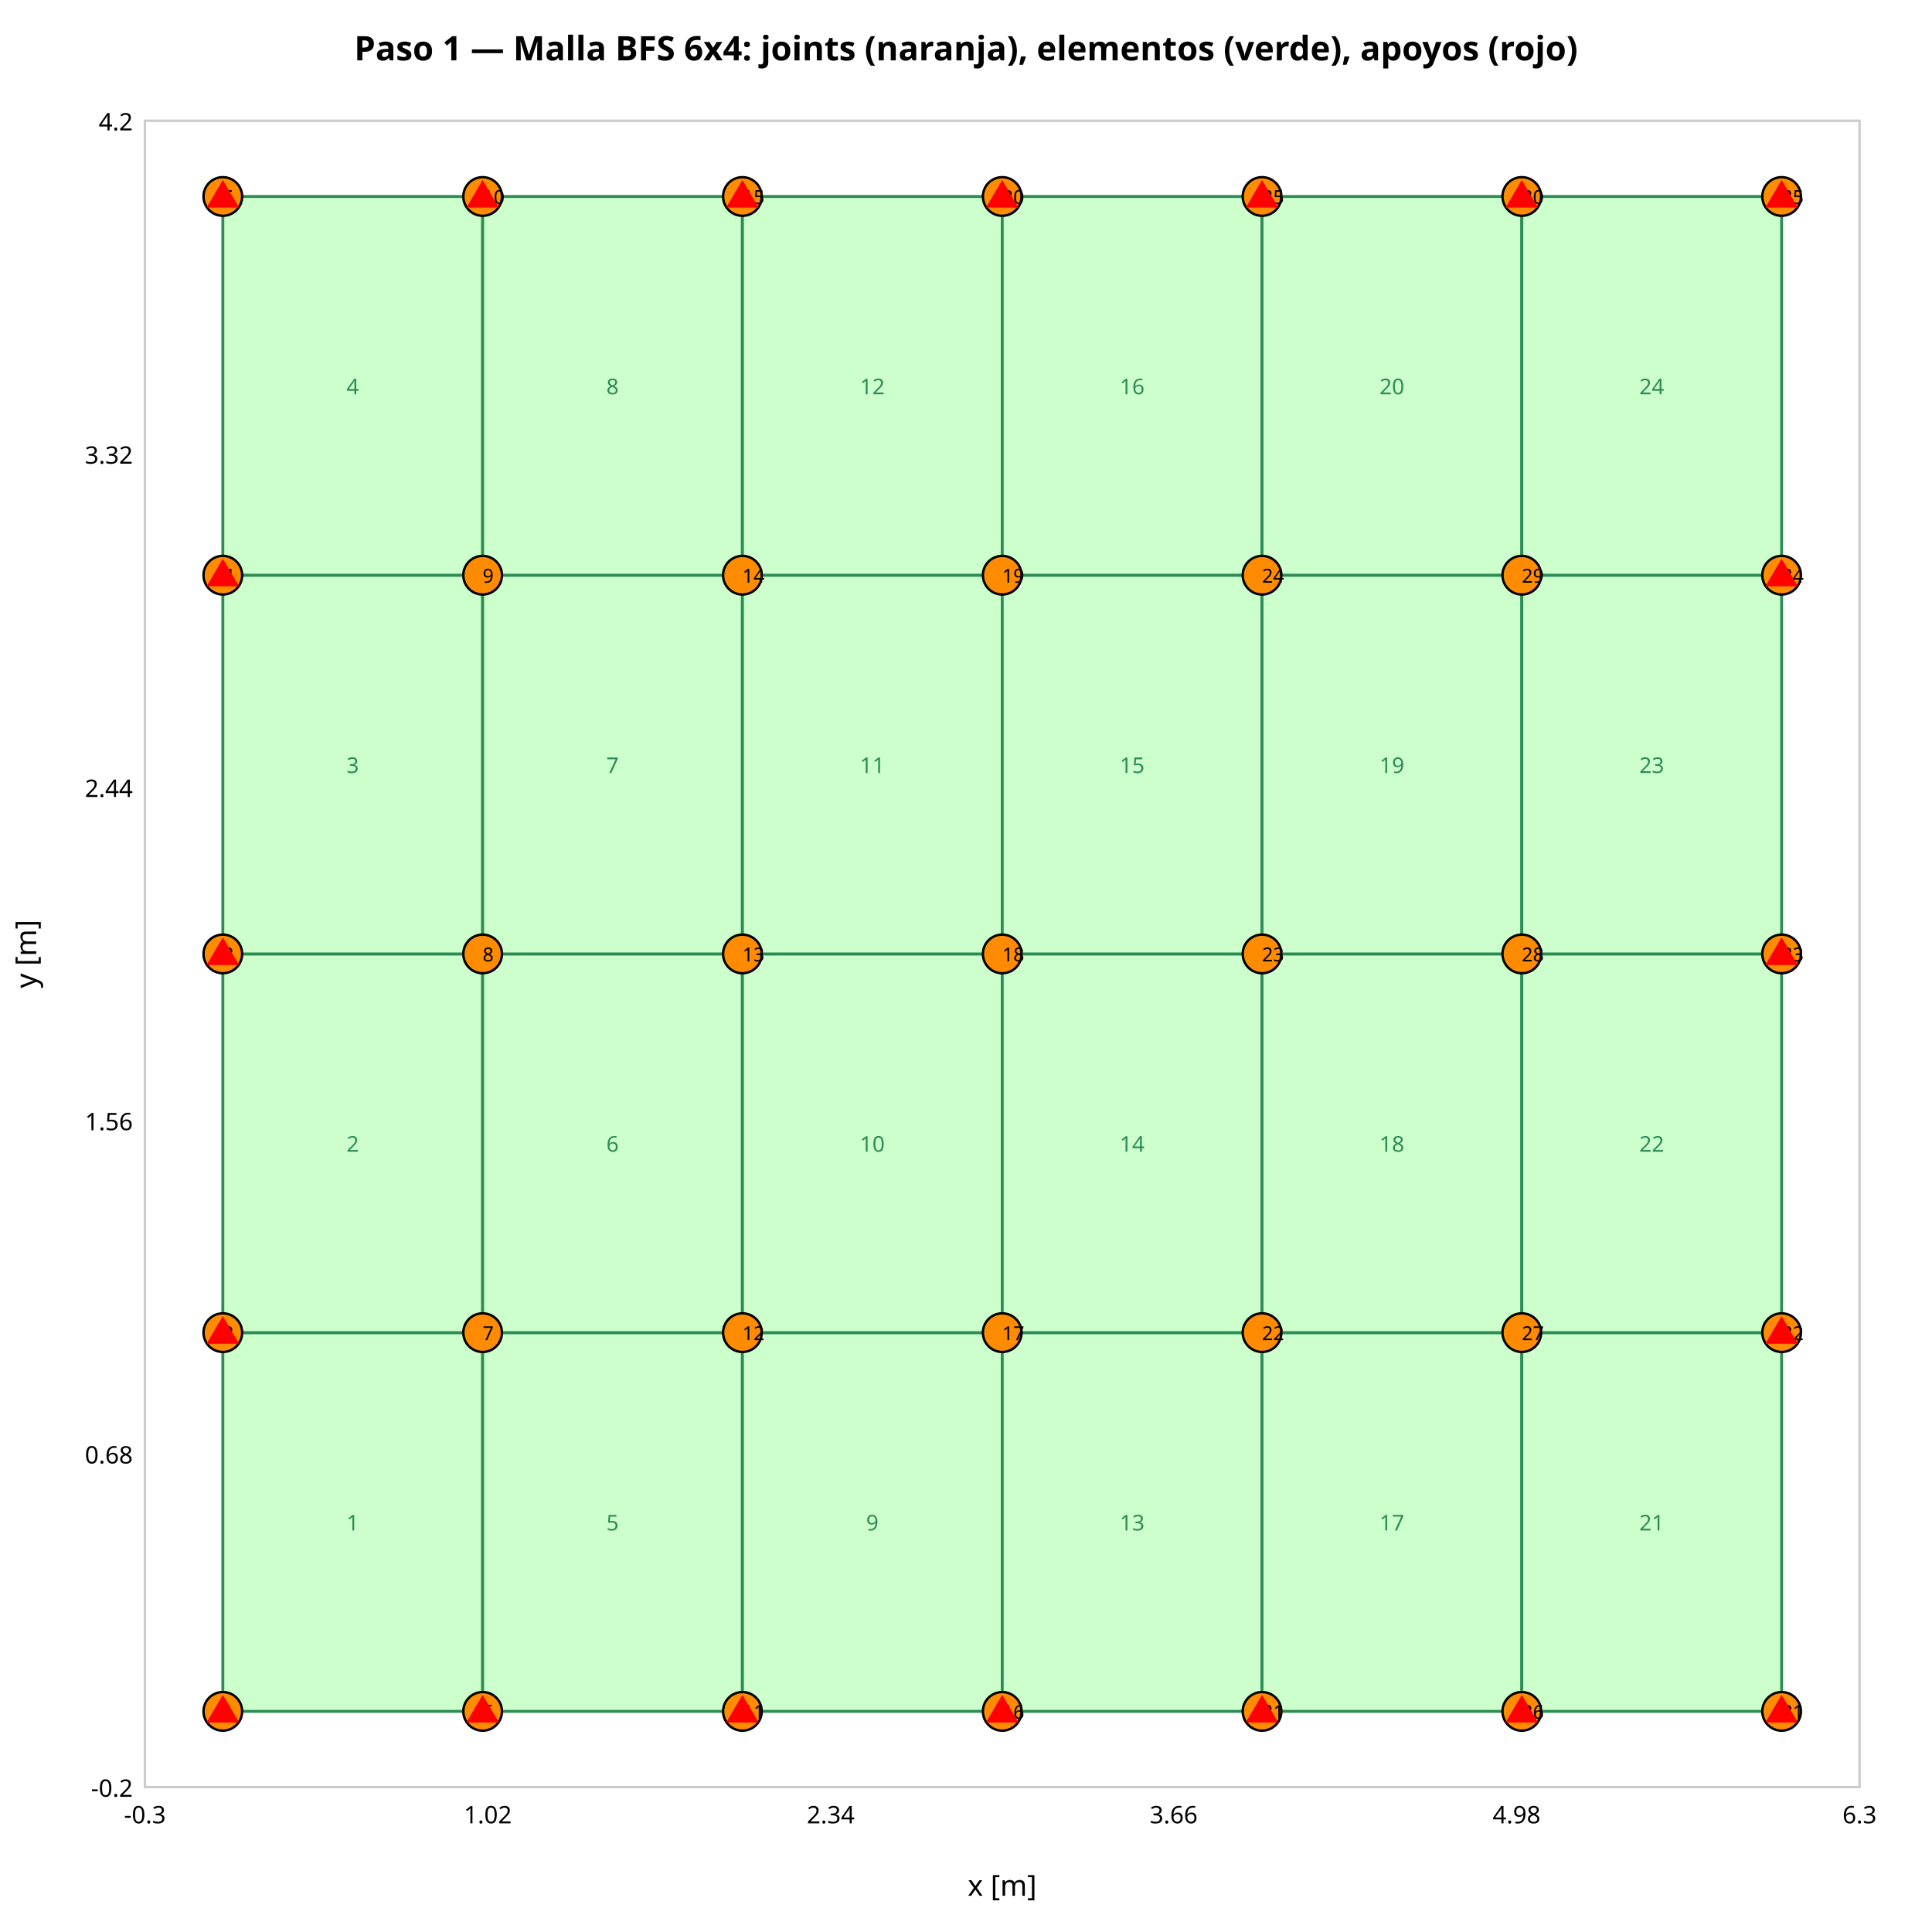
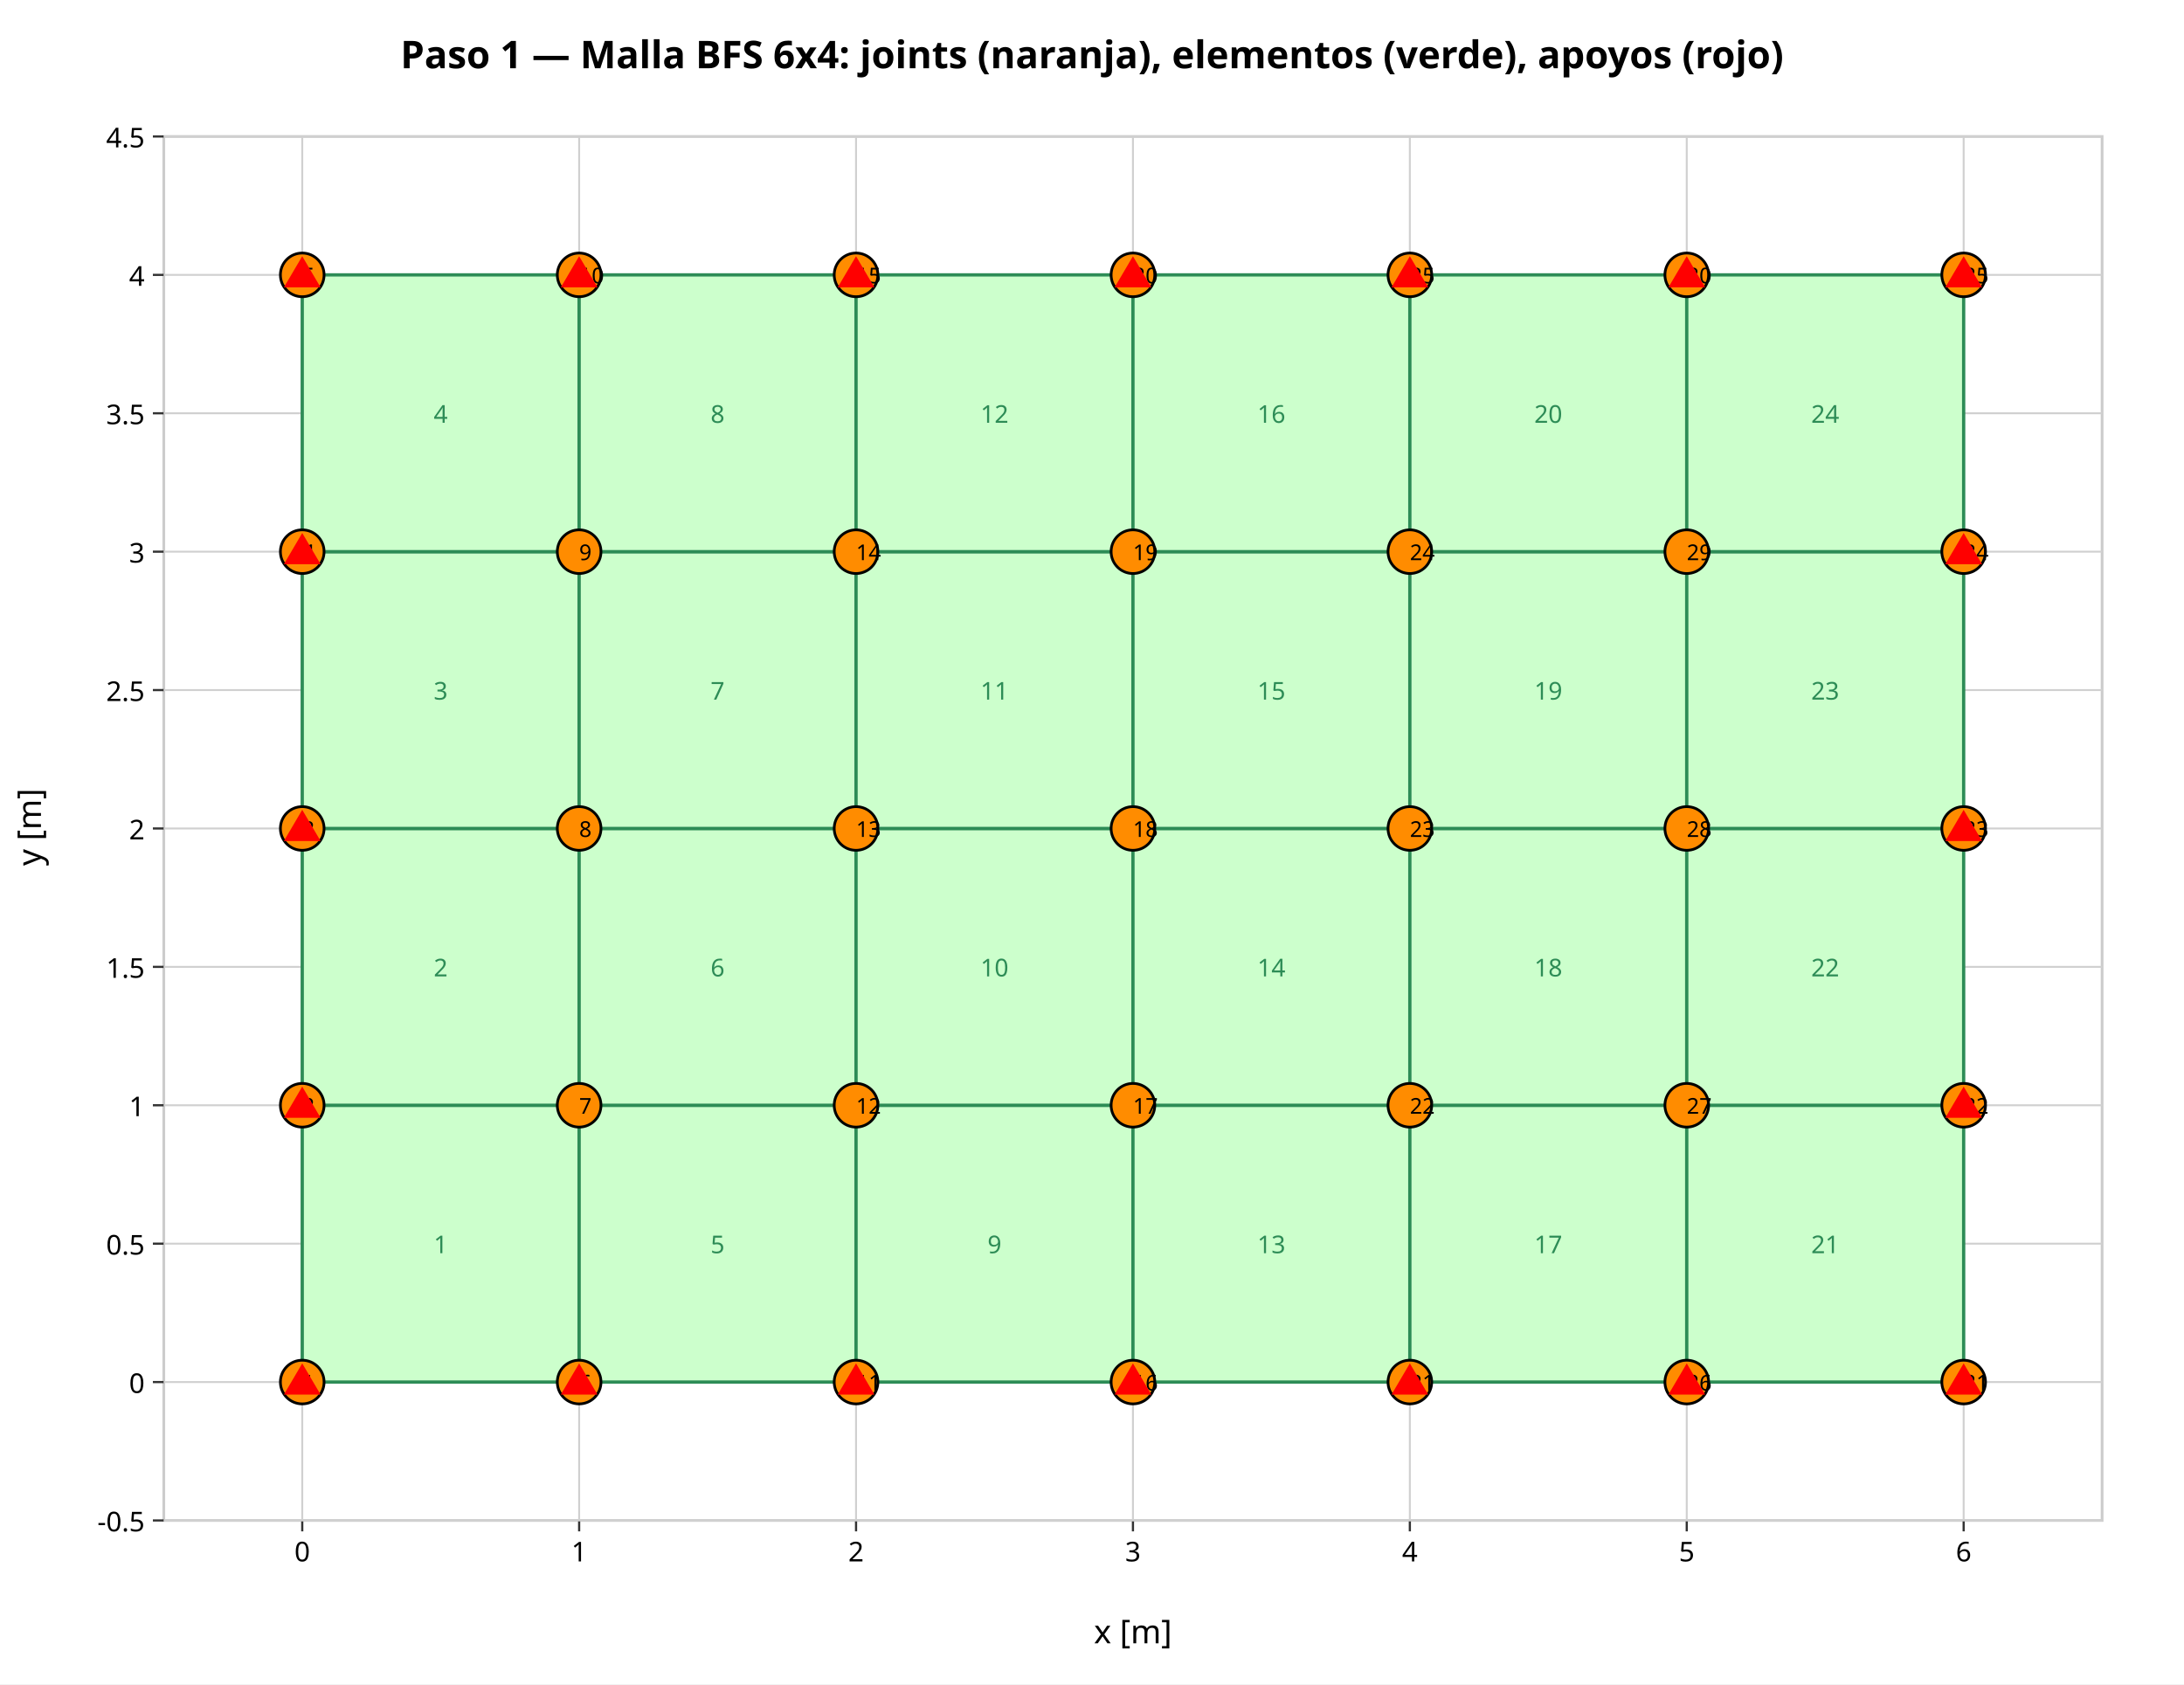
- <svg xmlns="http://www.w3.org/2000/svg" width="800" height="800" viewBox="0 0 800 800">
-   <rect x="0" y="0" width="800" height="800" fill="white" />
-   <rect x="60" y="50" width="710" height="690" fill="none" stroke="#ccc" />
+ <svg xmlns="http://www.w3.org/2000/svg" width="800" height="617" viewBox="0 0 800 617">
+   <rect x="0" y="0" width="800" height="617" fill="white" />
+   <rect x="60" y="50" width="710" height="507" fill="none" stroke="#ccc" />
  <text x="400" y="25" text-anchor="middle" font-family="sans-serif" font-size="14" font-weight="bold">Paso 1 — Malla BFS 6x4: joints (naranja), elementos (verde), apoyos (rojo)</text>
-   <text x="415" y="785" text-anchor="middle" font-family="sans-serif" font-size="12">x [m]</text>
-   <text x="15" y="395" text-anchor="middle" font-family="sans-serif" font-size="12" transform="rotate(-90 15 395)">y [m]</text>
-   <text x="60" y="755" text-anchor="middle" font-family="sans-serif" font-size="10">-0.3</text>
-   <text x="55" y="744" text-anchor="end" font-family="sans-serif" font-size="10">-0.2</text>
-   <text x="202" y="755" text-anchor="middle" font-family="sans-serif" font-size="10">1.02</text>
-   <text x="55" y="606" text-anchor="end" font-family="sans-serif" font-size="10">0.68</text>
-   <text x="344" y="755" text-anchor="middle" font-family="sans-serif" font-size="10">2.34</text>
-   <text x="55" y="468" text-anchor="end" font-family="sans-serif" font-size="10">1.56</text>
-   <text x="486" y="755" text-anchor="middle" font-family="sans-serif" font-size="10">3.66</text>
-   <text x="55" y="330" text-anchor="end" font-family="sans-serif" font-size="10">2.44</text>
-   <text x="628" y="755" text-anchor="middle" font-family="sans-serif" font-size="10">4.98</text>
-   <text x="55" y="192" text-anchor="end" font-family="sans-serif" font-size="10">3.32</text>
-   <text x="770" y="755" text-anchor="middle" font-family="sans-serif" font-size="10">6.3</text>
-   <text x="55" y="54" text-anchor="end" font-family="sans-serif" font-size="10">4.2</text>
+   <text x="415" y="602" text-anchor="middle" font-family="sans-serif" font-size="12">x [m]</text>
+   <text x="15" y="303" text-anchor="middle" font-family="sans-serif" font-size="12" transform="rotate(-90 15 303)">y [m]</text>
+   <text x="110.714" y="572" text-anchor="middle" font-family="sans-serif" font-size="10">0</text>
+   <line x1="110.714" y1="557" x2="110.714" y2="561" stroke="#333" stroke-width="0.8" />
+   <line x1="110.714" y1="50" x2="110.714" y2="557" stroke="#d0d0d0" stroke-width="0.7" />
+   <text x="212.143" y="572" text-anchor="middle" font-family="sans-serif" font-size="10">1</text>
+   <line x1="212.143" y1="557" x2="212.143" y2="561" stroke="#333" stroke-width="0.8" />
+   <line x1="212.143" y1="50" x2="212.143" y2="557" stroke="#d0d0d0" stroke-width="0.7" />
+   <text x="313.571" y="572" text-anchor="middle" font-family="sans-serif" font-size="10">2</text>
+   <line x1="313.571" y1="557" x2="313.571" y2="561" stroke="#333" stroke-width="0.8" />
+   <line x1="313.571" y1="50" x2="313.571" y2="557" stroke="#d0d0d0" stroke-width="0.7" />
+   <text x="415" y="572" text-anchor="middle" font-family="sans-serif" font-size="10">3</text>
+   <line x1="415" y1="557" x2="415" y2="561" stroke="#333" stroke-width="0.8" />
+   <line x1="415" y1="50" x2="415" y2="557" stroke="#d0d0d0" stroke-width="0.7" />
+   <text x="516.429" y="572" text-anchor="middle" font-family="sans-serif" font-size="10">4</text>
+   <line x1="516.429" y1="557" x2="516.429" y2="561" stroke="#333" stroke-width="0.8" />
+   <line x1="516.429" y1="50" x2="516.429" y2="557" stroke="#d0d0d0" stroke-width="0.7" />
+   <text x="617.857" y="572" text-anchor="middle" font-family="sans-serif" font-size="10">5</text>
+   <line x1="617.857" y1="557" x2="617.857" y2="561" stroke="#333" stroke-width="0.8" />
+   <line x1="617.857" y1="50" x2="617.857" y2="557" stroke="#d0d0d0" stroke-width="0.7" />
+   <text x="719.286" y="572" text-anchor="middle" font-family="sans-serif" font-size="10">6</text>
+   <line x1="719.286" y1="557" x2="719.286" y2="561" stroke="#333" stroke-width="0.8" />
+   <line x1="719.286" y1="50" x2="719.286" y2="557" stroke="#d0d0d0" stroke-width="0.7" />
+   <text x="53" y="561" text-anchor="end" font-family="sans-serif" font-size="10">-0.5</text>
+   <line x1="56" y1="557" x2="60" y2="557" stroke="#333" stroke-width="0.8" />
+   <line x1="60" y1="557" x2="770" y2="557" stroke="#d0d0d0" stroke-width="0.7" />
+   <text x="53" y="510.3" text-anchor="end" font-family="sans-serif" font-size="10">0</text>
+   <line x1="56" y1="506.3" x2="60" y2="506.3" stroke="#333" stroke-width="0.8" />
+   <line x1="60" y1="506.3" x2="770" y2="506.3" stroke="#d0d0d0" stroke-width="0.7" />
+   <text x="53" y="459.6" text-anchor="end" font-family="sans-serif" font-size="10">0.5</text>
+   <line x1="56" y1="455.6" x2="60" y2="455.6" stroke="#333" stroke-width="0.8" />
+   <line x1="60" y1="455.6" x2="770" y2="455.6" stroke="#d0d0d0" stroke-width="0.7" />
+   <text x="53" y="408.9" text-anchor="end" font-family="sans-serif" font-size="10">1</text>
+   <line x1="56" y1="404.9" x2="60" y2="404.9" stroke="#333" stroke-width="0.8" />
+   <line x1="60" y1="404.9" x2="770" y2="404.9" stroke="#d0d0d0" stroke-width="0.7" />
+   <text x="53" y="358.2" text-anchor="end" font-family="sans-serif" font-size="10">1.5</text>
+   <line x1="56" y1="354.2" x2="60" y2="354.2" stroke="#333" stroke-width="0.8" />
+   <line x1="60" y1="354.2" x2="770" y2="354.2" stroke="#d0d0d0" stroke-width="0.7" />
+   <text x="53" y="307.5" text-anchor="end" font-family="sans-serif" font-size="10">2</text>
+   <line x1="56" y1="303.5" x2="60" y2="303.5" stroke="#333" stroke-width="0.8" />
+   <line x1="60" y1="303.5" x2="770" y2="303.5" stroke="#d0d0d0" stroke-width="0.7" />
+   <text x="53" y="256.8" text-anchor="end" font-family="sans-serif" font-size="10">2.5</text>
+   <line x1="56" y1="252.8" x2="60" y2="252.8" stroke="#333" stroke-width="0.8" />
+   <line x1="60" y1="252.8" x2="770" y2="252.8" stroke="#d0d0d0" stroke-width="0.7" />
+   <text x="53" y="206.1" text-anchor="end" font-family="sans-serif" font-size="10">3</text>
+   <line x1="56" y1="202.1" x2="60" y2="202.1" stroke="#333" stroke-width="0.8" />
+   <line x1="60" y1="202.1" x2="770" y2="202.1" stroke="#d0d0d0" stroke-width="0.7" />
+   <text x="53" y="155.4" text-anchor="end" font-family="sans-serif" font-size="10">3.5</text>
+   <line x1="56" y1="151.4" x2="60" y2="151.4" stroke="#333" stroke-width="0.8" />
+   <line x1="60" y1="151.4" x2="770" y2="151.4" stroke="#d0d0d0" stroke-width="0.7" />
+   <text x="53" y="104.7" text-anchor="end" font-family="sans-serif" font-size="10">4</text>
+   <line x1="56" y1="100.7" x2="60" y2="100.7" stroke="#333" stroke-width="0.8" />
+   <line x1="60" y1="100.7" x2="770" y2="100.7" stroke="#d0d0d0" stroke-width="0.7" />
+   <text x="53" y="54" text-anchor="end" font-family="sans-serif" font-size="10">4.5</text>
+   <line x1="56" y1="50" x2="60" y2="50" stroke="#333" stroke-width="0.8" />
+   <line x1="60" y1="50" x2="770" y2="50" stroke="#d0d0d0" stroke-width="0.7" />
  <defs>
    <clipPath id="plot">
-       <rect x="60" y="50" width="710" height="690" />
+       <rect x="60" y="50" width="710" height="507" />
    </clipPath>
  </defs>
  <g clip-path="url(#plot)">
-     <polygon points="92.27,708.64 199.85,708.64 199.85,551.82 92.27,551.82" fill="rgb(204,255,204)" fill-opacity="1" stroke="rgb(45,140,86)" stroke-width="1.2" />
-     <text x="146.06" y="630.23" fill="rgb(45,140,86)" font-family="sans-serif" font-size="9" text-anchor="middle" dominant-baseline="central">1</text>
-     <polygon points="92.27,551.82 199.85,551.82 199.85,395.00 92.27,395.00" fill="rgb(204,255,204)" fill-opacity="1" stroke="rgb(45,140,86)" stroke-width="1.2" />
-     <text x="146.06" y="473.41" fill="rgb(45,140,86)" font-family="sans-serif" font-size="9" text-anchor="middle" dominant-baseline="central">2</text>
-     <polygon points="92.27,395.00 199.85,395.00 199.85,238.18 92.27,238.18" fill="rgb(204,255,204)" fill-opacity="1" stroke="rgb(45,140,86)" stroke-width="1.2" />
-     <text x="146.06" y="316.59" fill="rgb(45,140,86)" font-family="sans-serif" font-size="9" text-anchor="middle" dominant-baseline="central">3</text>
-     <polygon points="92.27,238.18 199.85,238.18 199.85,81.36 92.27,81.36" fill="rgb(204,255,204)" fill-opacity="1" stroke="rgb(45,140,86)" stroke-width="1.2" />
-     <text x="146.06" y="159.77" fill="rgb(45,140,86)" font-family="sans-serif" font-size="9" text-anchor="middle" dominant-baseline="central">4</text>
-     <polygon points="199.85,708.64 307.42,708.64 307.42,551.82 199.85,551.82" fill="rgb(204,255,204)" fill-opacity="1" stroke="rgb(45,140,86)" stroke-width="1.2" />
-     <text x="253.64" y="630.23" fill="rgb(45,140,86)" font-family="sans-serif" font-size="9" text-anchor="middle" dominant-baseline="central">5</text>
-     <polygon points="199.85,551.82 307.42,551.82 307.42,395.00 199.85,395.00" fill="rgb(204,255,204)" fill-opacity="1" stroke="rgb(45,140,86)" stroke-width="1.2" />
-     <text x="253.64" y="473.41" fill="rgb(45,140,86)" font-family="sans-serif" font-size="9" text-anchor="middle" dominant-baseline="central">6</text>
-     <polygon points="199.85,395.00 307.42,395.00 307.42,238.18 199.85,238.18" fill="rgb(204,255,204)" fill-opacity="1" stroke="rgb(45,140,86)" stroke-width="1.2" />
-     <text x="253.64" y="316.59" fill="rgb(45,140,86)" font-family="sans-serif" font-size="9" text-anchor="middle" dominant-baseline="central">7</text>
-     <polygon points="199.85,238.18 307.42,238.18 307.42,81.36 199.85,81.36" fill="rgb(204,255,204)" fill-opacity="1" stroke="rgb(45,140,86)" stroke-width="1.2" />
-     <text x="253.64" y="159.77" fill="rgb(45,140,86)" font-family="sans-serif" font-size="9" text-anchor="middle" dominant-baseline="central">8</text>
-     <polygon points="307.42,708.64 415.00,708.64 415.00,551.82 307.42,551.82" fill="rgb(204,255,204)" fill-opacity="1" stroke="rgb(45,140,86)" stroke-width="1.2" />
-     <text x="361.21" y="630.23" fill="rgb(45,140,86)" font-family="sans-serif" font-size="9" text-anchor="middle" dominant-baseline="central">9</text>
-     <polygon points="307.42,551.82 415.00,551.82 415.00,395.00 307.42,395.00" fill="rgb(204,255,204)" fill-opacity="1" stroke="rgb(45,140,86)" stroke-width="1.2" />
-     <text x="361.21" y="473.41" fill="rgb(45,140,86)" font-family="sans-serif" font-size="9" text-anchor="middle" dominant-baseline="central">10</text>
-     <polygon points="307.42,395.00 415.00,395.00 415.00,238.18 307.42,238.18" fill="rgb(204,255,204)" fill-opacity="1" stroke="rgb(45,140,86)" stroke-width="1.2" />
-     <text x="361.21" y="316.59" fill="rgb(45,140,86)" font-family="sans-serif" font-size="9" text-anchor="middle" dominant-baseline="central">11</text>
-     <polygon points="307.42,238.18 415.00,238.18 415.00,81.36 307.42,81.36" fill="rgb(204,255,204)" fill-opacity="1" stroke="rgb(45,140,86)" stroke-width="1.2" />
-     <text x="361.21" y="159.77" fill="rgb(45,140,86)" font-family="sans-serif" font-size="9" text-anchor="middle" dominant-baseline="central">12</text>
-     <polygon points="415.00,708.64 522.58,708.64 522.58,551.82 415.00,551.82" fill="rgb(204,255,204)" fill-opacity="1" stroke="rgb(45,140,86)" stroke-width="1.2" />
-     <text x="468.79" y="630.23" fill="rgb(45,140,86)" font-family="sans-serif" font-size="9" text-anchor="middle" dominant-baseline="central">13</text>
-     <polygon points="415.00,551.82 522.58,551.82 522.58,395.00 415.00,395.00" fill="rgb(204,255,204)" fill-opacity="1" stroke="rgb(45,140,86)" stroke-width="1.2" />
-     <text x="468.79" y="473.41" fill="rgb(45,140,86)" font-family="sans-serif" font-size="9" text-anchor="middle" dominant-baseline="central">14</text>
-     <polygon points="415.00,395.00 522.58,395.00 522.58,238.18 415.00,238.18" fill="rgb(204,255,204)" fill-opacity="1" stroke="rgb(45,140,86)" stroke-width="1.2" />
-     <text x="468.79" y="316.59" fill="rgb(45,140,86)" font-family="sans-serif" font-size="9" text-anchor="middle" dominant-baseline="central">15</text>
-     <polygon points="415.00,238.18 522.58,238.18 522.58,81.36 415.00,81.36" fill="rgb(204,255,204)" fill-opacity="1" stroke="rgb(45,140,86)" stroke-width="1.2" />
-     <text x="468.79" y="159.77" fill="rgb(45,140,86)" font-family="sans-serif" font-size="9" text-anchor="middle" dominant-baseline="central">16</text>
-     <polygon points="522.58,708.64 630.15,708.64 630.15,551.82 522.58,551.82" fill="rgb(204,255,204)" fill-opacity="1" stroke="rgb(45,140,86)" stroke-width="1.2" />
-     <text x="576.36" y="630.23" fill="rgb(45,140,86)" font-family="sans-serif" font-size="9" text-anchor="middle" dominant-baseline="central">17</text>
-     <polygon points="522.58,551.82 630.15,551.82 630.15,395.00 522.58,395.00" fill="rgb(204,255,204)" fill-opacity="1" stroke="rgb(45,140,86)" stroke-width="1.2" />
-     <text x="576.36" y="473.41" fill="rgb(45,140,86)" font-family="sans-serif" font-size="9" text-anchor="middle" dominant-baseline="central">18</text>
-     <polygon points="522.58,395.00 630.15,395.00 630.15,238.18 522.58,238.18" fill="rgb(204,255,204)" fill-opacity="1" stroke="rgb(45,140,86)" stroke-width="1.2" />
-     <text x="576.36" y="316.59" fill="rgb(45,140,86)" font-family="sans-serif" font-size="9" text-anchor="middle" dominant-baseline="central">19</text>
-     <polygon points="522.58,238.18 630.15,238.18 630.15,81.36 522.58,81.36" fill="rgb(204,255,204)" fill-opacity="1" stroke="rgb(45,140,86)" stroke-width="1.2" />
-     <text x="576.36" y="159.77" fill="rgb(45,140,86)" font-family="sans-serif" font-size="9" text-anchor="middle" dominant-baseline="central">20</text>
-     <polygon points="630.15,708.64 737.73,708.64 737.73,551.82 630.15,551.82" fill="rgb(204,255,204)" fill-opacity="1" stroke="rgb(45,140,86)" stroke-width="1.2" />
-     <text x="683.94" y="630.23" fill="rgb(45,140,86)" font-family="sans-serif" font-size="9" text-anchor="middle" dominant-baseline="central">21</text>
-     <polygon points="630.15,551.82 737.73,551.82 737.73,395.00 630.15,395.00" fill="rgb(204,255,204)" fill-opacity="1" stroke="rgb(45,140,86)" stroke-width="1.2" />
-     <text x="683.94" y="473.41" fill="rgb(45,140,86)" font-family="sans-serif" font-size="9" text-anchor="middle" dominant-baseline="central">22</text>
-     <polygon points="630.15,395.00 737.73,395.00 737.73,238.18 630.15,238.18" fill="rgb(204,255,204)" fill-opacity="1" stroke="rgb(45,140,86)" stroke-width="1.2" />
-     <text x="683.94" y="316.59" fill="rgb(45,140,86)" font-family="sans-serif" font-size="9" text-anchor="middle" dominant-baseline="central">23</text>
-     <polygon points="630.15,238.18 737.73,238.18 737.73,81.36 630.15,81.36" fill="rgb(204,255,204)" fill-opacity="1" stroke="rgb(45,140,86)" stroke-width="1.2" />
-     <text x="683.94" y="159.77" fill="rgb(45,140,86)" font-family="sans-serif" font-size="9" text-anchor="middle" dominant-baseline="central">24</text>
-     <circle cx="92.27" cy="708.64" r="8.00" fill="rgb(255,140,0)" stroke="black" stroke-width="1" />
-     <circle cx="92.27" cy="551.82" r="8.00" fill="rgb(255,140,0)" stroke="black" stroke-width="1" />
-     <circle cx="92.27" cy="395.00" r="8.00" fill="rgb(255,140,0)" stroke="black" stroke-width="1" />
-     <circle cx="92.27" cy="238.18" r="8.00" fill="rgb(255,140,0)" stroke="black" stroke-width="1" />
-     <circle cx="92.27" cy="81.36" r="8.00" fill="rgb(255,140,0)" stroke="black" stroke-width="1" />
-     <circle cx="199.85" cy="708.64" r="8.00" fill="rgb(255,140,0)" stroke="black" stroke-width="1" />
-     <circle cx="199.85" cy="551.82" r="8.00" fill="rgb(255,140,0)" stroke="black" stroke-width="1" />
-     <circle cx="199.85" cy="395.00" r="8.00" fill="rgb(255,140,0)" stroke="black" stroke-width="1" />
-     <circle cx="199.85" cy="238.18" r="8.00" fill="rgb(255,140,0)" stroke="black" stroke-width="1" />
-     <circle cx="199.85" cy="81.36" r="8.00" fill="rgb(255,140,0)" stroke="black" stroke-width="1" />
-     <circle cx="307.42" cy="708.64" r="8.00" fill="rgb(255,140,0)" stroke="black" stroke-width="1" />
-     <circle cx="307.42" cy="551.82" r="8.00" fill="rgb(255,140,0)" stroke="black" stroke-width="1" />
-     <circle cx="307.42" cy="395.00" r="8.00" fill="rgb(255,140,0)" stroke="black" stroke-width="1" />
-     <circle cx="307.42" cy="238.18" r="8.00" fill="rgb(255,140,0)" stroke="black" stroke-width="1" />
-     <circle cx="307.42" cy="81.36" r="8.00" fill="rgb(255,140,0)" stroke="black" stroke-width="1" />
-     <circle cx="415.00" cy="708.64" r="8.00" fill="rgb(255,140,0)" stroke="black" stroke-width="1" />
-     <circle cx="415.00" cy="551.82" r="8.00" fill="rgb(255,140,0)" stroke="black" stroke-width="1" />
-     <circle cx="415.00" cy="395.00" r="8.00" fill="rgb(255,140,0)" stroke="black" stroke-width="1" />
-     <circle cx="415.00" cy="238.18" r="8.00" fill="rgb(255,140,0)" stroke="black" stroke-width="1" />
-     <circle cx="415.00" cy="81.36" r="8.00" fill="rgb(255,140,0)" stroke="black" stroke-width="1" />
-     <circle cx="522.58" cy="708.64" r="8.00" fill="rgb(255,140,0)" stroke="black" stroke-width="1" />
-     <circle cx="522.58" cy="551.82" r="8.00" fill="rgb(255,140,0)" stroke="black" stroke-width="1" />
-     <circle cx="522.58" cy="395.00" r="8.00" fill="rgb(255,140,0)" stroke="black" stroke-width="1" />
-     <circle cx="522.58" cy="238.18" r="8.00" fill="rgb(255,140,0)" stroke="black" stroke-width="1" />
-     <circle cx="522.58" cy="81.36" r="8.00" fill="rgb(255,140,0)" stroke="black" stroke-width="1" />
-     <circle cx="630.15" cy="708.64" r="8.00" fill="rgb(255,140,0)" stroke="black" stroke-width="1" />
-     <circle cx="630.15" cy="551.82" r="8.00" fill="rgb(255,140,0)" stroke="black" stroke-width="1" />
-     <circle cx="630.15" cy="395.00" r="8.00" fill="rgb(255,140,0)" stroke="black" stroke-width="1" />
-     <circle cx="630.15" cy="238.18" r="8.00" fill="rgb(255,140,0)" stroke="black" stroke-width="1" />
-     <circle cx="630.15" cy="81.36" r="8.00" fill="rgb(255,140,0)" stroke="black" stroke-width="1" />
-     <circle cx="737.73" cy="708.64" r="8.00" fill="rgb(255,140,0)" stroke="black" stroke-width="1" />
-     <circle cx="737.73" cy="551.82" r="8.00" fill="rgb(255,140,0)" stroke="black" stroke-width="1" />
-     <circle cx="737.73" cy="395.00" r="8.00" fill="rgb(255,140,0)" stroke="black" stroke-width="1" />
-     <circle cx="737.73" cy="238.18" r="8.00" fill="rgb(255,140,0)" stroke="black" stroke-width="1" />
-     <circle cx="737.73" cy="81.36" r="8.00" fill="rgb(255,140,0)" stroke="black" stroke-width="1" />
-     <text x="92.27" y="708.64" fill="black" font-family="sans-serif" font-size="8" text-anchor="start" dominant-baseline="central">1</text>
-     <text x="92.27" y="551.82" fill="black" font-family="sans-serif" font-size="8" text-anchor="start" dominant-baseline="central">2</text>
-     <text x="92.27" y="395.00" fill="black" font-family="sans-serif" font-size="8" text-anchor="start" dominant-baseline="central">3</text>
-     <text x="92.27" y="238.18" fill="black" font-family="sans-serif" font-size="8" text-anchor="start" dominant-baseline="central">4</text>
-     <text x="92.27" y="81.36" fill="black" font-family="sans-serif" font-size="8" text-anchor="start" dominant-baseline="central">5</text>
-     <text x="199.85" y="708.64" fill="black" font-family="sans-serif" font-size="8" text-anchor="start" dominant-baseline="central">6</text>
-     <text x="199.85" y="551.82" fill="black" font-family="sans-serif" font-size="8" text-anchor="start" dominant-baseline="central">7</text>
-     <text x="199.85" y="395.00" fill="black" font-family="sans-serif" font-size="8" text-anchor="start" dominant-baseline="central">8</text>
-     <text x="199.85" y="238.18" fill="black" font-family="sans-serif" font-size="8" text-anchor="start" dominant-baseline="central">9</text>
-     <text x="199.85" y="81.36" fill="black" font-family="sans-serif" font-size="8" text-anchor="start" dominant-baseline="central">10</text>
-     <text x="307.42" y="708.64" fill="black" font-family="sans-serif" font-size="8" text-anchor="start" dominant-baseline="central">11</text>
-     <text x="307.42" y="551.82" fill="black" font-family="sans-serif" font-size="8" text-anchor="start" dominant-baseline="central">12</text>
-     <text x="307.42" y="395.00" fill="black" font-family="sans-serif" font-size="8" text-anchor="start" dominant-baseline="central">13</text>
-     <text x="307.42" y="238.18" fill="black" font-family="sans-serif" font-size="8" text-anchor="start" dominant-baseline="central">14</text>
-     <text x="307.42" y="81.36" fill="black" font-family="sans-serif" font-size="8" text-anchor="start" dominant-baseline="central">15</text>
-     <text x="415.00" y="708.64" fill="black" font-family="sans-serif" font-size="8" text-anchor="start" dominant-baseline="central">16</text>
-     <text x="415.00" y="551.82" fill="black" font-family="sans-serif" font-size="8" text-anchor="start" dominant-baseline="central">17</text>
-     <text x="415.00" y="395.00" fill="black" font-family="sans-serif" font-size="8" text-anchor="start" dominant-baseline="central">18</text>
-     <text x="415.00" y="238.18" fill="black" font-family="sans-serif" font-size="8" text-anchor="start" dominant-baseline="central">19</text>
-     <text x="415.00" y="81.36" fill="black" font-family="sans-serif" font-size="8" text-anchor="start" dominant-baseline="central">20</text>
-     <text x="522.58" y="708.64" fill="black" font-family="sans-serif" font-size="8" text-anchor="start" dominant-baseline="central">21</text>
-     <text x="522.58" y="551.82" fill="black" font-family="sans-serif" font-size="8" text-anchor="start" dominant-baseline="central">22</text>
-     <text x="522.58" y="395.00" fill="black" font-family="sans-serif" font-size="8" text-anchor="start" dominant-baseline="central">23</text>
-     <text x="522.58" y="238.18" fill="black" font-family="sans-serif" font-size="8" text-anchor="start" dominant-baseline="central">24</text>
-     <text x="522.58" y="81.36" fill="black" font-family="sans-serif" font-size="8" text-anchor="start" dominant-baseline="central">25</text>
-     <text x="630.15" y="708.64" fill="black" font-family="sans-serif" font-size="8" text-anchor="start" dominant-baseline="central">26</text>
-     <text x="630.15" y="551.82" fill="black" font-family="sans-serif" font-size="8" text-anchor="start" dominant-baseline="central">27</text>
-     <text x="630.15" y="395.00" fill="black" font-family="sans-serif" font-size="8" text-anchor="start" dominant-baseline="central">28</text>
-     <text x="630.15" y="238.18" fill="black" font-family="sans-serif" font-size="8" text-anchor="start" dominant-baseline="central">29</text>
-     <text x="630.15" y="81.36" fill="black" font-family="sans-serif" font-size="8" text-anchor="start" dominant-baseline="central">30</text>
-     <text x="737.73" y="708.64" fill="black" font-family="sans-serif" font-size="8" text-anchor="start" dominant-baseline="central">31</text>
-     <text x="737.73" y="551.82" fill="black" font-family="sans-serif" font-size="8" text-anchor="start" dominant-baseline="central">32</text>
-     <text x="737.73" y="395.00" fill="black" font-family="sans-serif" font-size="8" text-anchor="start" dominant-baseline="central">33</text>
-     <text x="737.73" y="238.18" fill="black" font-family="sans-serif" font-size="8" text-anchor="start" dominant-baseline="central">34</text>
-     <text x="737.73" y="81.36" fill="black" font-family="sans-serif" font-size="8" text-anchor="start" dominant-baseline="central">35</text>
-     <polygon points="92.27,702.79 86.42,712.73 98.12,712.73" fill="red" stroke="red" stroke-width="1" />
-     <polygon points="199.85,702.79 194.00,712.73 205.70,712.73" fill="red" stroke="red" stroke-width="1" />
-     <polygon points="307.42,702.79 301.57,712.73 313.27,712.73" fill="red" stroke="red" stroke-width="1" />
-     <polygon points="415.00,702.79 409.15,712.73 420.85,712.73" fill="red" stroke="red" stroke-width="1" />
-     <polygon points="522.58,702.79 516.73,712.73 528.43,712.73" fill="red" stroke="red" stroke-width="1" />
-     <polygon points="630.15,702.79 624.30,712.73 636.00,712.73" fill="red" stroke="red" stroke-width="1" />
-     <polygon points="737.73,702.79 731.88,712.73 743.58,712.73" fill="red" stroke="red" stroke-width="1" />
-     <polygon points="92.27,75.51 86.42,85.46 98.12,85.46" fill="red" stroke="red" stroke-width="1" />
-     <polygon points="199.85,75.51 194.00,85.46 205.70,85.46" fill="red" stroke="red" stroke-width="1" />
-     <polygon points="307.42,75.51 301.57,85.46 313.27,85.46" fill="red" stroke="red" stroke-width="1" />
-     <polygon points="415.00,75.51 409.15,85.46 420.85,85.46" fill="red" stroke="red" stroke-width="1" />
-     <polygon points="522.58,75.51 516.73,85.46 528.43,85.46" fill="red" stroke="red" stroke-width="1" />
-     <polygon points="630.15,75.51 624.30,85.46 636.00,85.46" fill="red" stroke="red" stroke-width="1" />
-     <polygon points="737.73,75.51 731.88,85.46 743.58,85.46" fill="red" stroke="red" stroke-width="1" />
-     <polygon points="92.27,545.97 86.42,555.91 98.12,555.91" fill="red" stroke="red" stroke-width="1" />
-     <polygon points="92.27,389.15 86.42,399.10 98.12,399.10" fill="red" stroke="red" stroke-width="1" />
-     <polygon points="92.27,232.33 86.42,242.28 98.12,242.28" fill="red" stroke="red" stroke-width="1" />
-     <polygon points="737.73,545.97 731.88,555.91 743.58,555.91" fill="red" stroke="red" stroke-width="1" />
-     <polygon points="737.73,389.15 731.88,399.10 743.58,399.10" fill="red" stroke="red" stroke-width="1" />
-     <polygon points="737.73,232.33 731.88,242.28 743.58,242.28" fill="red" stroke="red" stroke-width="1" />
+     <polygon points="110.71,506.30 212.14,506.30 212.14,404.90 110.71,404.90" fill="rgb(204,255,204)" fill-opacity="1" stroke="rgb(45,140,86)" stroke-width="1.2" />
+     <text x="161.43" y="455.60" fill="rgb(45,140,86)" font-family="sans-serif" font-size="9" text-anchor="middle" dominant-baseline="central">1</text>
+     <polygon points="110.71,404.90 212.14,404.90 212.14,303.50 110.71,303.50" fill="rgb(204,255,204)" fill-opacity="1" stroke="rgb(45,140,86)" stroke-width="1.2" />
+     <text x="161.43" y="354.20" fill="rgb(45,140,86)" font-family="sans-serif" font-size="9" text-anchor="middle" dominant-baseline="central">2</text>
+     <polygon points="110.71,303.50 212.14,303.50 212.14,202.10 110.71,202.10" fill="rgb(204,255,204)" fill-opacity="1" stroke="rgb(45,140,86)" stroke-width="1.2" />
+     <text x="161.43" y="252.80" fill="rgb(45,140,86)" font-family="sans-serif" font-size="9" text-anchor="middle" dominant-baseline="central">3</text>
+     <polygon points="110.71,202.10 212.14,202.10 212.14,100.70 110.71,100.70" fill="rgb(204,255,204)" fill-opacity="1" stroke="rgb(45,140,86)" stroke-width="1.2" />
+     <text x="161.43" y="151.40" fill="rgb(45,140,86)" font-family="sans-serif" font-size="9" text-anchor="middle" dominant-baseline="central">4</text>
+     <polygon points="212.14,506.30 313.57,506.30 313.57,404.90 212.14,404.90" fill="rgb(204,255,204)" fill-opacity="1" stroke="rgb(45,140,86)" stroke-width="1.2" />
+     <text x="262.86" y="455.60" fill="rgb(45,140,86)" font-family="sans-serif" font-size="9" text-anchor="middle" dominant-baseline="central">5</text>
+     <polygon points="212.14,404.90 313.57,404.90 313.57,303.50 212.14,303.50" fill="rgb(204,255,204)" fill-opacity="1" stroke="rgb(45,140,86)" stroke-width="1.2" />
+     <text x="262.86" y="354.20" fill="rgb(45,140,86)" font-family="sans-serif" font-size="9" text-anchor="middle" dominant-baseline="central">6</text>
+     <polygon points="212.14,303.50 313.57,303.50 313.57,202.10 212.14,202.10" fill="rgb(204,255,204)" fill-opacity="1" stroke="rgb(45,140,86)" stroke-width="1.2" />
+     <text x="262.86" y="252.80" fill="rgb(45,140,86)" font-family="sans-serif" font-size="9" text-anchor="middle" dominant-baseline="central">7</text>
+     <polygon points="212.14,202.10 313.57,202.10 313.57,100.70 212.14,100.70" fill="rgb(204,255,204)" fill-opacity="1" stroke="rgb(45,140,86)" stroke-width="1.2" />
+     <text x="262.86" y="151.40" fill="rgb(45,140,86)" font-family="sans-serif" font-size="9" text-anchor="middle" dominant-baseline="central">8</text>
+     <polygon points="313.57,506.30 415.00,506.30 415.00,404.90 313.57,404.90" fill="rgb(204,255,204)" fill-opacity="1" stroke="rgb(45,140,86)" stroke-width="1.2" />
+     <text x="364.29" y="455.60" fill="rgb(45,140,86)" font-family="sans-serif" font-size="9" text-anchor="middle" dominant-baseline="central">9</text>
+     <polygon points="313.57,404.90 415.00,404.90 415.00,303.50 313.57,303.50" fill="rgb(204,255,204)" fill-opacity="1" stroke="rgb(45,140,86)" stroke-width="1.2" />
+     <text x="364.29" y="354.20" fill="rgb(45,140,86)" font-family="sans-serif" font-size="9" text-anchor="middle" dominant-baseline="central">10</text>
+     <polygon points="313.57,303.50 415.00,303.50 415.00,202.10 313.57,202.10" fill="rgb(204,255,204)" fill-opacity="1" stroke="rgb(45,140,86)" stroke-width="1.2" />
+     <text x="364.29" y="252.80" fill="rgb(45,140,86)" font-family="sans-serif" font-size="9" text-anchor="middle" dominant-baseline="central">11</text>
+     <polygon points="313.57,202.10 415.00,202.10 415.00,100.70 313.57,100.70" fill="rgb(204,255,204)" fill-opacity="1" stroke="rgb(45,140,86)" stroke-width="1.2" />
+     <text x="364.29" y="151.40" fill="rgb(45,140,86)" font-family="sans-serif" font-size="9" text-anchor="middle" dominant-baseline="central">12</text>
+     <polygon points="415.00,506.30 516.43,506.30 516.43,404.90 415.00,404.90" fill="rgb(204,255,204)" fill-opacity="1" stroke="rgb(45,140,86)" stroke-width="1.2" />
+     <text x="465.71" y="455.60" fill="rgb(45,140,86)" font-family="sans-serif" font-size="9" text-anchor="middle" dominant-baseline="central">13</text>
+     <polygon points="415.00,404.90 516.43,404.90 516.43,303.50 415.00,303.50" fill="rgb(204,255,204)" fill-opacity="1" stroke="rgb(45,140,86)" stroke-width="1.2" />
+     <text x="465.71" y="354.20" fill="rgb(45,140,86)" font-family="sans-serif" font-size="9" text-anchor="middle" dominant-baseline="central">14</text>
+     <polygon points="415.00,303.50 516.43,303.50 516.43,202.10 415.00,202.10" fill="rgb(204,255,204)" fill-opacity="1" stroke="rgb(45,140,86)" stroke-width="1.2" />
+     <text x="465.71" y="252.80" fill="rgb(45,140,86)" font-family="sans-serif" font-size="9" text-anchor="middle" dominant-baseline="central">15</text>
+     <polygon points="415.00,202.10 516.43,202.10 516.43,100.70 415.00,100.70" fill="rgb(204,255,204)" fill-opacity="1" stroke="rgb(45,140,86)" stroke-width="1.2" />
+     <text x="465.71" y="151.40" fill="rgb(45,140,86)" font-family="sans-serif" font-size="9" text-anchor="middle" dominant-baseline="central">16</text>
+     <polygon points="516.43,506.30 617.86,506.30 617.86,404.90 516.43,404.90" fill="rgb(204,255,204)" fill-opacity="1" stroke="rgb(45,140,86)" stroke-width="1.2" />
+     <text x="567.14" y="455.60" fill="rgb(45,140,86)" font-family="sans-serif" font-size="9" text-anchor="middle" dominant-baseline="central">17</text>
+     <polygon points="516.43,404.90 617.86,404.90 617.86,303.50 516.43,303.50" fill="rgb(204,255,204)" fill-opacity="1" stroke="rgb(45,140,86)" stroke-width="1.2" />
+     <text x="567.14" y="354.20" fill="rgb(45,140,86)" font-family="sans-serif" font-size="9" text-anchor="middle" dominant-baseline="central">18</text>
+     <polygon points="516.43,303.50 617.86,303.50 617.86,202.10 516.43,202.10" fill="rgb(204,255,204)" fill-opacity="1" stroke="rgb(45,140,86)" stroke-width="1.2" />
+     <text x="567.14" y="252.80" fill="rgb(45,140,86)" font-family="sans-serif" font-size="9" text-anchor="middle" dominant-baseline="central">19</text>
+     <polygon points="516.43,202.10 617.86,202.10 617.86,100.70 516.43,100.70" fill="rgb(204,255,204)" fill-opacity="1" stroke="rgb(45,140,86)" stroke-width="1.2" />
+     <text x="567.14" y="151.40" fill="rgb(45,140,86)" font-family="sans-serif" font-size="9" text-anchor="middle" dominant-baseline="central">20</text>
+     <polygon points="617.86,506.30 719.29,506.30 719.29,404.90 617.86,404.90" fill="rgb(204,255,204)" fill-opacity="1" stroke="rgb(45,140,86)" stroke-width="1.2" />
+     <text x="668.57" y="455.60" fill="rgb(45,140,86)" font-family="sans-serif" font-size="9" text-anchor="middle" dominant-baseline="central">21</text>
+     <polygon points="617.86,404.90 719.29,404.90 719.29,303.50 617.86,303.50" fill="rgb(204,255,204)" fill-opacity="1" stroke="rgb(45,140,86)" stroke-width="1.2" />
+     <text x="668.57" y="354.20" fill="rgb(45,140,86)" font-family="sans-serif" font-size="9" text-anchor="middle" dominant-baseline="central">22</text>
+     <polygon points="617.86,303.50 719.29,303.50 719.29,202.10 617.86,202.10" fill="rgb(204,255,204)" fill-opacity="1" stroke="rgb(45,140,86)" stroke-width="1.2" />
+     <text x="668.57" y="252.80" fill="rgb(45,140,86)" font-family="sans-serif" font-size="9" text-anchor="middle" dominant-baseline="central">23</text>
+     <polygon points="617.86,202.10 719.29,202.10 719.29,100.70 617.86,100.70" fill="rgb(204,255,204)" fill-opacity="1" stroke="rgb(45,140,86)" stroke-width="1.2" />
+     <text x="668.57" y="151.40" fill="rgb(45,140,86)" font-family="sans-serif" font-size="9" text-anchor="middle" dominant-baseline="central">24</text>
+     <circle cx="110.71" cy="506.30" r="8.00" fill="rgb(255,140,0)" stroke="#000000" stroke-width="1" />
+     <circle cx="110.71" cy="404.90" r="8.00" fill="rgb(255,140,0)" stroke="#000000" stroke-width="1" />
+     <circle cx="110.71" cy="303.50" r="8.00" fill="rgb(255,140,0)" stroke="#000000" stroke-width="1" />
+     <circle cx="110.71" cy="202.10" r="8.00" fill="rgb(255,140,0)" stroke="#000000" stroke-width="1" />
+     <circle cx="110.71" cy="100.70" r="8.00" fill="rgb(255,140,0)" stroke="#000000" stroke-width="1" />
+     <circle cx="212.14" cy="506.30" r="8.00" fill="rgb(255,140,0)" stroke="#000000" stroke-width="1" />
+     <circle cx="212.14" cy="404.90" r="8.00" fill="rgb(255,140,0)" stroke="#000000" stroke-width="1" />
+     <circle cx="212.14" cy="303.50" r="8.00" fill="rgb(255,140,0)" stroke="#000000" stroke-width="1" />
+     <circle cx="212.14" cy="202.10" r="8.00" fill="rgb(255,140,0)" stroke="#000000" stroke-width="1" />
+     <circle cx="212.14" cy="100.70" r="8.00" fill="rgb(255,140,0)" stroke="#000000" stroke-width="1" />
+     <circle cx="313.57" cy="506.30" r="8.00" fill="rgb(255,140,0)" stroke="#000000" stroke-width="1" />
+     <circle cx="313.57" cy="404.90" r="8.00" fill="rgb(255,140,0)" stroke="#000000" stroke-width="1" />
+     <circle cx="313.57" cy="303.50" r="8.00" fill="rgb(255,140,0)" stroke="#000000" stroke-width="1" />
+     <circle cx="313.57" cy="202.10" r="8.00" fill="rgb(255,140,0)" stroke="#000000" stroke-width="1" />
+     <circle cx="313.57" cy="100.70" r="8.00" fill="rgb(255,140,0)" stroke="#000000" stroke-width="1" />
+     <circle cx="415.00" cy="506.30" r="8.00" fill="rgb(255,140,0)" stroke="#000000" stroke-width="1" />
+     <circle cx="415.00" cy="404.90" r="8.00" fill="rgb(255,140,0)" stroke="#000000" stroke-width="1" />
+     <circle cx="415.00" cy="303.50" r="8.00" fill="rgb(255,140,0)" stroke="#000000" stroke-width="1" />
+     <circle cx="415.00" cy="202.10" r="8.00" fill="rgb(255,140,0)" stroke="#000000" stroke-width="1" />
+     <circle cx="415.00" cy="100.70" r="8.00" fill="rgb(255,140,0)" stroke="#000000" stroke-width="1" />
+     <circle cx="516.43" cy="506.30" r="8.00" fill="rgb(255,140,0)" stroke="#000000" stroke-width="1" />
+     <circle cx="516.43" cy="404.90" r="8.00" fill="rgb(255,140,0)" stroke="#000000" stroke-width="1" />
+     <circle cx="516.43" cy="303.50" r="8.00" fill="rgb(255,140,0)" stroke="#000000" stroke-width="1" />
+     <circle cx="516.43" cy="202.10" r="8.00" fill="rgb(255,140,0)" stroke="#000000" stroke-width="1" />
+     <circle cx="516.43" cy="100.70" r="8.00" fill="rgb(255,140,0)" stroke="#000000" stroke-width="1" />
+     <circle cx="617.86" cy="506.30" r="8.00" fill="rgb(255,140,0)" stroke="#000000" stroke-width="1" />
+     <circle cx="617.86" cy="404.90" r="8.00" fill="rgb(255,140,0)" stroke="#000000" stroke-width="1" />
+     <circle cx="617.86" cy="303.50" r="8.00" fill="rgb(255,140,0)" stroke="#000000" stroke-width="1" />
+     <circle cx="617.86" cy="202.10" r="8.00" fill="rgb(255,140,0)" stroke="#000000" stroke-width="1" />
+     <circle cx="617.86" cy="100.70" r="8.00" fill="rgb(255,140,0)" stroke="#000000" stroke-width="1" />
+     <circle cx="719.29" cy="506.30" r="8.00" fill="rgb(255,140,0)" stroke="#000000" stroke-width="1" />
+     <circle cx="719.29" cy="404.90" r="8.00" fill="rgb(255,140,0)" stroke="#000000" stroke-width="1" />
+     <circle cx="719.29" cy="303.50" r="8.00" fill="rgb(255,140,0)" stroke="#000000" stroke-width="1" />
+     <circle cx="719.29" cy="202.10" r="8.00" fill="rgb(255,140,0)" stroke="#000000" stroke-width="1" />
+     <circle cx="719.29" cy="100.70" r="8.00" fill="rgb(255,140,0)" stroke="#000000" stroke-width="1" />
+     <text x="110.71" y="506.30" fill="#000000" font-family="sans-serif" font-size="8" text-anchor="start" dominant-baseline="central">1</text>
+     <text x="110.71" y="404.90" fill="#000000" font-family="sans-serif" font-size="8" text-anchor="start" dominant-baseline="central">2</text>
+     <text x="110.71" y="303.50" fill="#000000" font-family="sans-serif" font-size="8" text-anchor="start" dominant-baseline="central">3</text>
+     <text x="110.71" y="202.10" fill="#000000" font-family="sans-serif" font-size="8" text-anchor="start" dominant-baseline="central">4</text>
+     <text x="110.71" y="100.70" fill="#000000" font-family="sans-serif" font-size="8" text-anchor="start" dominant-baseline="central">5</text>
+     <text x="212.14" y="506.30" fill="#000000" font-family="sans-serif" font-size="8" text-anchor="start" dominant-baseline="central">6</text>
+     <text x="212.14" y="404.90" fill="#000000" font-family="sans-serif" font-size="8" text-anchor="start" dominant-baseline="central">7</text>
+     <text x="212.14" y="303.50" fill="#000000" font-family="sans-serif" font-size="8" text-anchor="start" dominant-baseline="central">8</text>
+     <text x="212.14" y="202.10" fill="#000000" font-family="sans-serif" font-size="8" text-anchor="start" dominant-baseline="central">9</text>
+     <text x="212.14" y="100.70" fill="#000000" font-family="sans-serif" font-size="8" text-anchor="start" dominant-baseline="central">10</text>
+     <text x="313.57" y="506.30" fill="#000000" font-family="sans-serif" font-size="8" text-anchor="start" dominant-baseline="central">11</text>
+     <text x="313.57" y="404.90" fill="#000000" font-family="sans-serif" font-size="8" text-anchor="start" dominant-baseline="central">12</text>
+     <text x="313.57" y="303.50" fill="#000000" font-family="sans-serif" font-size="8" text-anchor="start" dominant-baseline="central">13</text>
+     <text x="313.57" y="202.10" fill="#000000" font-family="sans-serif" font-size="8" text-anchor="start" dominant-baseline="central">14</text>
+     <text x="313.57" y="100.70" fill="#000000" font-family="sans-serif" font-size="8" text-anchor="start" dominant-baseline="central">15</text>
+     <text x="415.00" y="506.30" fill="#000000" font-family="sans-serif" font-size="8" text-anchor="start" dominant-baseline="central">16</text>
+     <text x="415.00" y="404.90" fill="#000000" font-family="sans-serif" font-size="8" text-anchor="start" dominant-baseline="central">17</text>
+     <text x="415.00" y="303.50" fill="#000000" font-family="sans-serif" font-size="8" text-anchor="start" dominant-baseline="central">18</text>
+     <text x="415.00" y="202.10" fill="#000000" font-family="sans-serif" font-size="8" text-anchor="start" dominant-baseline="central">19</text>
+     <text x="415.00" y="100.70" fill="#000000" font-family="sans-serif" font-size="8" text-anchor="start" dominant-baseline="central">20</text>
+     <text x="516.43" y="506.30" fill="#000000" font-family="sans-serif" font-size="8" text-anchor="start" dominant-baseline="central">21</text>
+     <text x="516.43" y="404.90" fill="#000000" font-family="sans-serif" font-size="8" text-anchor="start" dominant-baseline="central">22</text>
+     <text x="516.43" y="303.50" fill="#000000" font-family="sans-serif" font-size="8" text-anchor="start" dominant-baseline="central">23</text>
+     <text x="516.43" y="202.10" fill="#000000" font-family="sans-serif" font-size="8" text-anchor="start" dominant-baseline="central">24</text>
+     <text x="516.43" y="100.70" fill="#000000" font-family="sans-serif" font-size="8" text-anchor="start" dominant-baseline="central">25</text>
+     <text x="617.86" y="506.30" fill="#000000" font-family="sans-serif" font-size="8" text-anchor="start" dominant-baseline="central">26</text>
+     <text x="617.86" y="404.90" fill="#000000" font-family="sans-serif" font-size="8" text-anchor="start" dominant-baseline="central">27</text>
+     <text x="617.86" y="303.50" fill="#000000" font-family="sans-serif" font-size="8" text-anchor="start" dominant-baseline="central">28</text>
+     <text x="617.86" y="202.10" fill="#000000" font-family="sans-serif" font-size="8" text-anchor="start" dominant-baseline="central">29</text>
+     <text x="617.86" y="100.70" fill="#000000" font-family="sans-serif" font-size="8" text-anchor="start" dominant-baseline="central">30</text>
+     <text x="719.29" y="506.30" fill="#000000" font-family="sans-serif" font-size="8" text-anchor="start" dominant-baseline="central">31</text>
+     <text x="719.29" y="404.90" fill="#000000" font-family="sans-serif" font-size="8" text-anchor="start" dominant-baseline="central">32</text>
+     <text x="719.29" y="303.50" fill="#000000" font-family="sans-serif" font-size="8" text-anchor="start" dominant-baseline="central">33</text>
+     <text x="719.29" y="202.10" fill="#000000" font-family="sans-serif" font-size="8" text-anchor="start" dominant-baseline="central">34</text>
+     <text x="719.29" y="100.70" fill="#000000" font-family="sans-serif" font-size="8" text-anchor="start" dominant-baseline="central">35</text>
+     <polygon points="110.71,500.45 104.86,510.40 116.56,510.40" fill="#FF0000" stroke="#FF0000" stroke-width="1" />
+     <polygon points="212.14,500.45 206.29,510.40 217.99,510.40" fill="#FF0000" stroke="#FF0000" stroke-width="1" />
+     <polygon points="313.57,500.45 307.72,510.40 319.42,510.40" fill="#FF0000" stroke="#FF0000" stroke-width="1" />
+     <polygon points="415.00,500.45 409.15,510.40 420.85,510.40" fill="#FF0000" stroke="#FF0000" stroke-width="1" />
+     <polygon points="516.43,500.45 510.58,510.40 522.28,510.40" fill="#FF0000" stroke="#FF0000" stroke-width="1" />
+     <polygon points="617.86,500.45 612.01,510.40 623.71,510.40" fill="#FF0000" stroke="#FF0000" stroke-width="1" />
+     <polygon points="719.29,500.45 713.44,510.40 725.14,510.40" fill="#FF0000" stroke="#FF0000" stroke-width="1" />
+     <polygon points="110.71,94.85 104.86,104.79 116.56,104.79" fill="#FF0000" stroke="#FF0000" stroke-width="1" />
+     <polygon points="212.14,94.85 206.29,104.79 217.99,104.79" fill="#FF0000" stroke="#FF0000" stroke-width="1" />
+     <polygon points="313.57,94.85 307.72,104.79 319.42,104.79" fill="#FF0000" stroke="#FF0000" stroke-width="1" />
+     <polygon points="415.00,94.85 409.15,104.79 420.85,104.79" fill="#FF0000" stroke="#FF0000" stroke-width="1" />
+     <polygon points="516.43,94.85 510.58,104.79 522.28,104.79" fill="#FF0000" stroke="#FF0000" stroke-width="1" />
+     <polygon points="617.86,94.85 612.01,104.79 623.71,104.79" fill="#FF0000" stroke="#FF0000" stroke-width="1" />
+     <polygon points="719.29,94.85 713.44,104.79 725.14,104.79" fill="#FF0000" stroke="#FF0000" stroke-width="1" />
+     <polygon points="110.71,399.05 104.86,409.00 116.56,409.00" fill="#FF0000" stroke="#FF0000" stroke-width="1" />
+     <polygon points="110.71,297.65 104.86,307.60 116.56,307.60" fill="#FF0000" stroke="#FF0000" stroke-width="1" />
+     <polygon points="110.71,196.25 104.86,206.19 116.56,206.19" fill="#FF0000" stroke="#FF0000" stroke-width="1" />
+     <polygon points="719.29,399.05 713.44,409.00 725.14,409.00" fill="#FF0000" stroke="#FF0000" stroke-width="1" />
+     <polygon points="719.29,297.65 713.44,307.60 725.14,307.60" fill="#FF0000" stroke="#FF0000" stroke-width="1" />
+     <polygon points="719.29,196.25 713.44,206.19 725.14,206.19" fill="#FF0000" stroke="#FF0000" stroke-width="1" />
  </g>
</svg>
